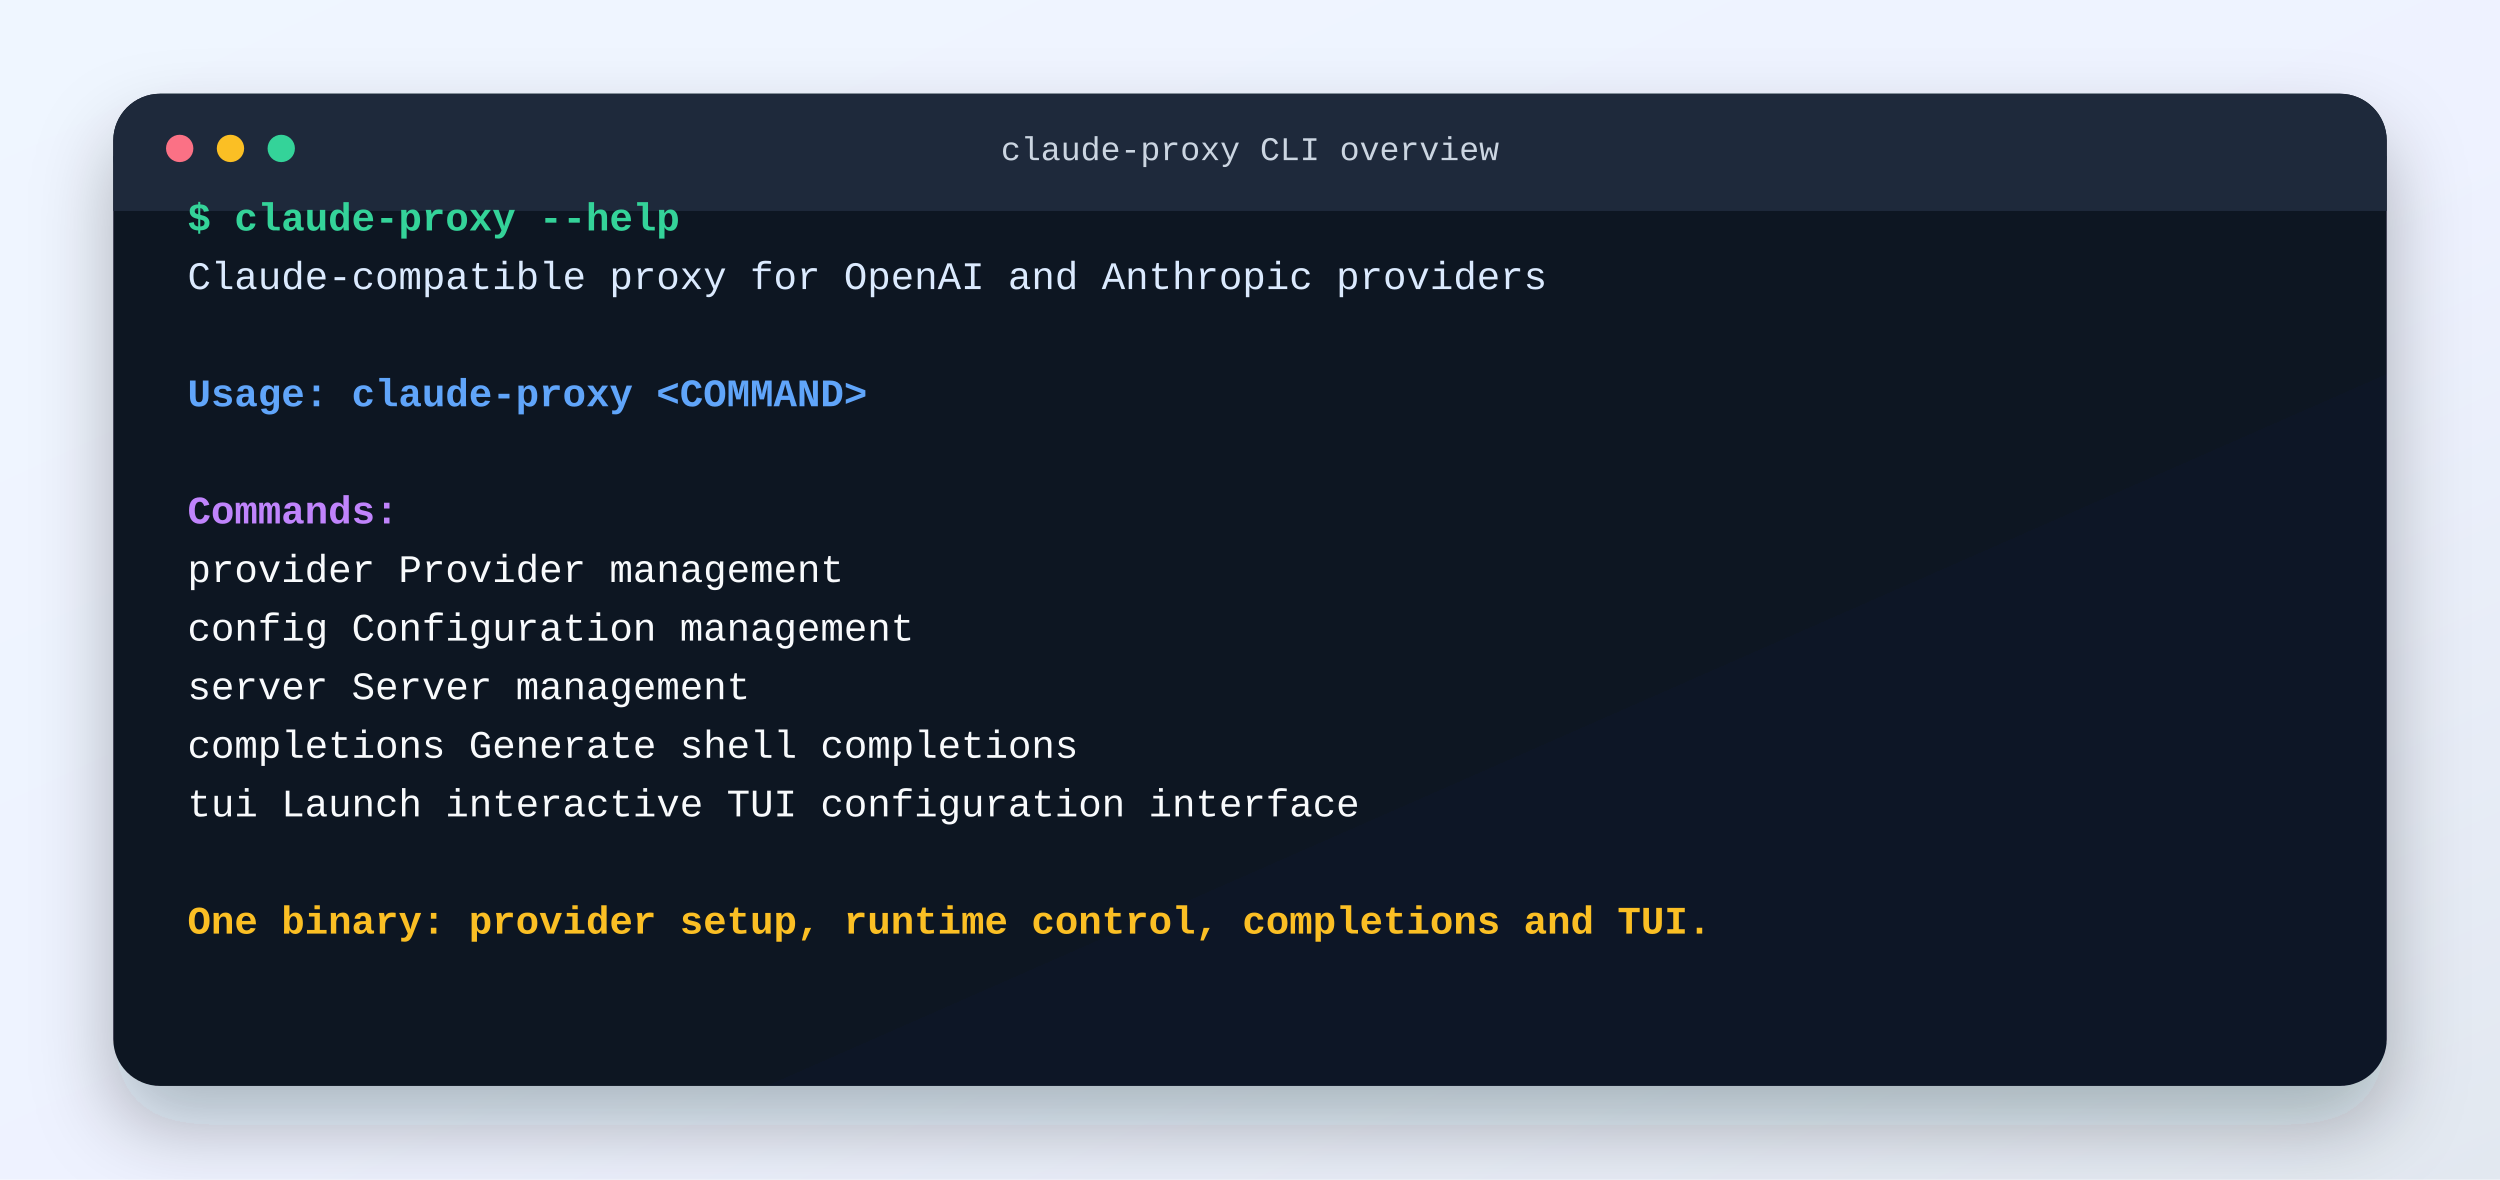
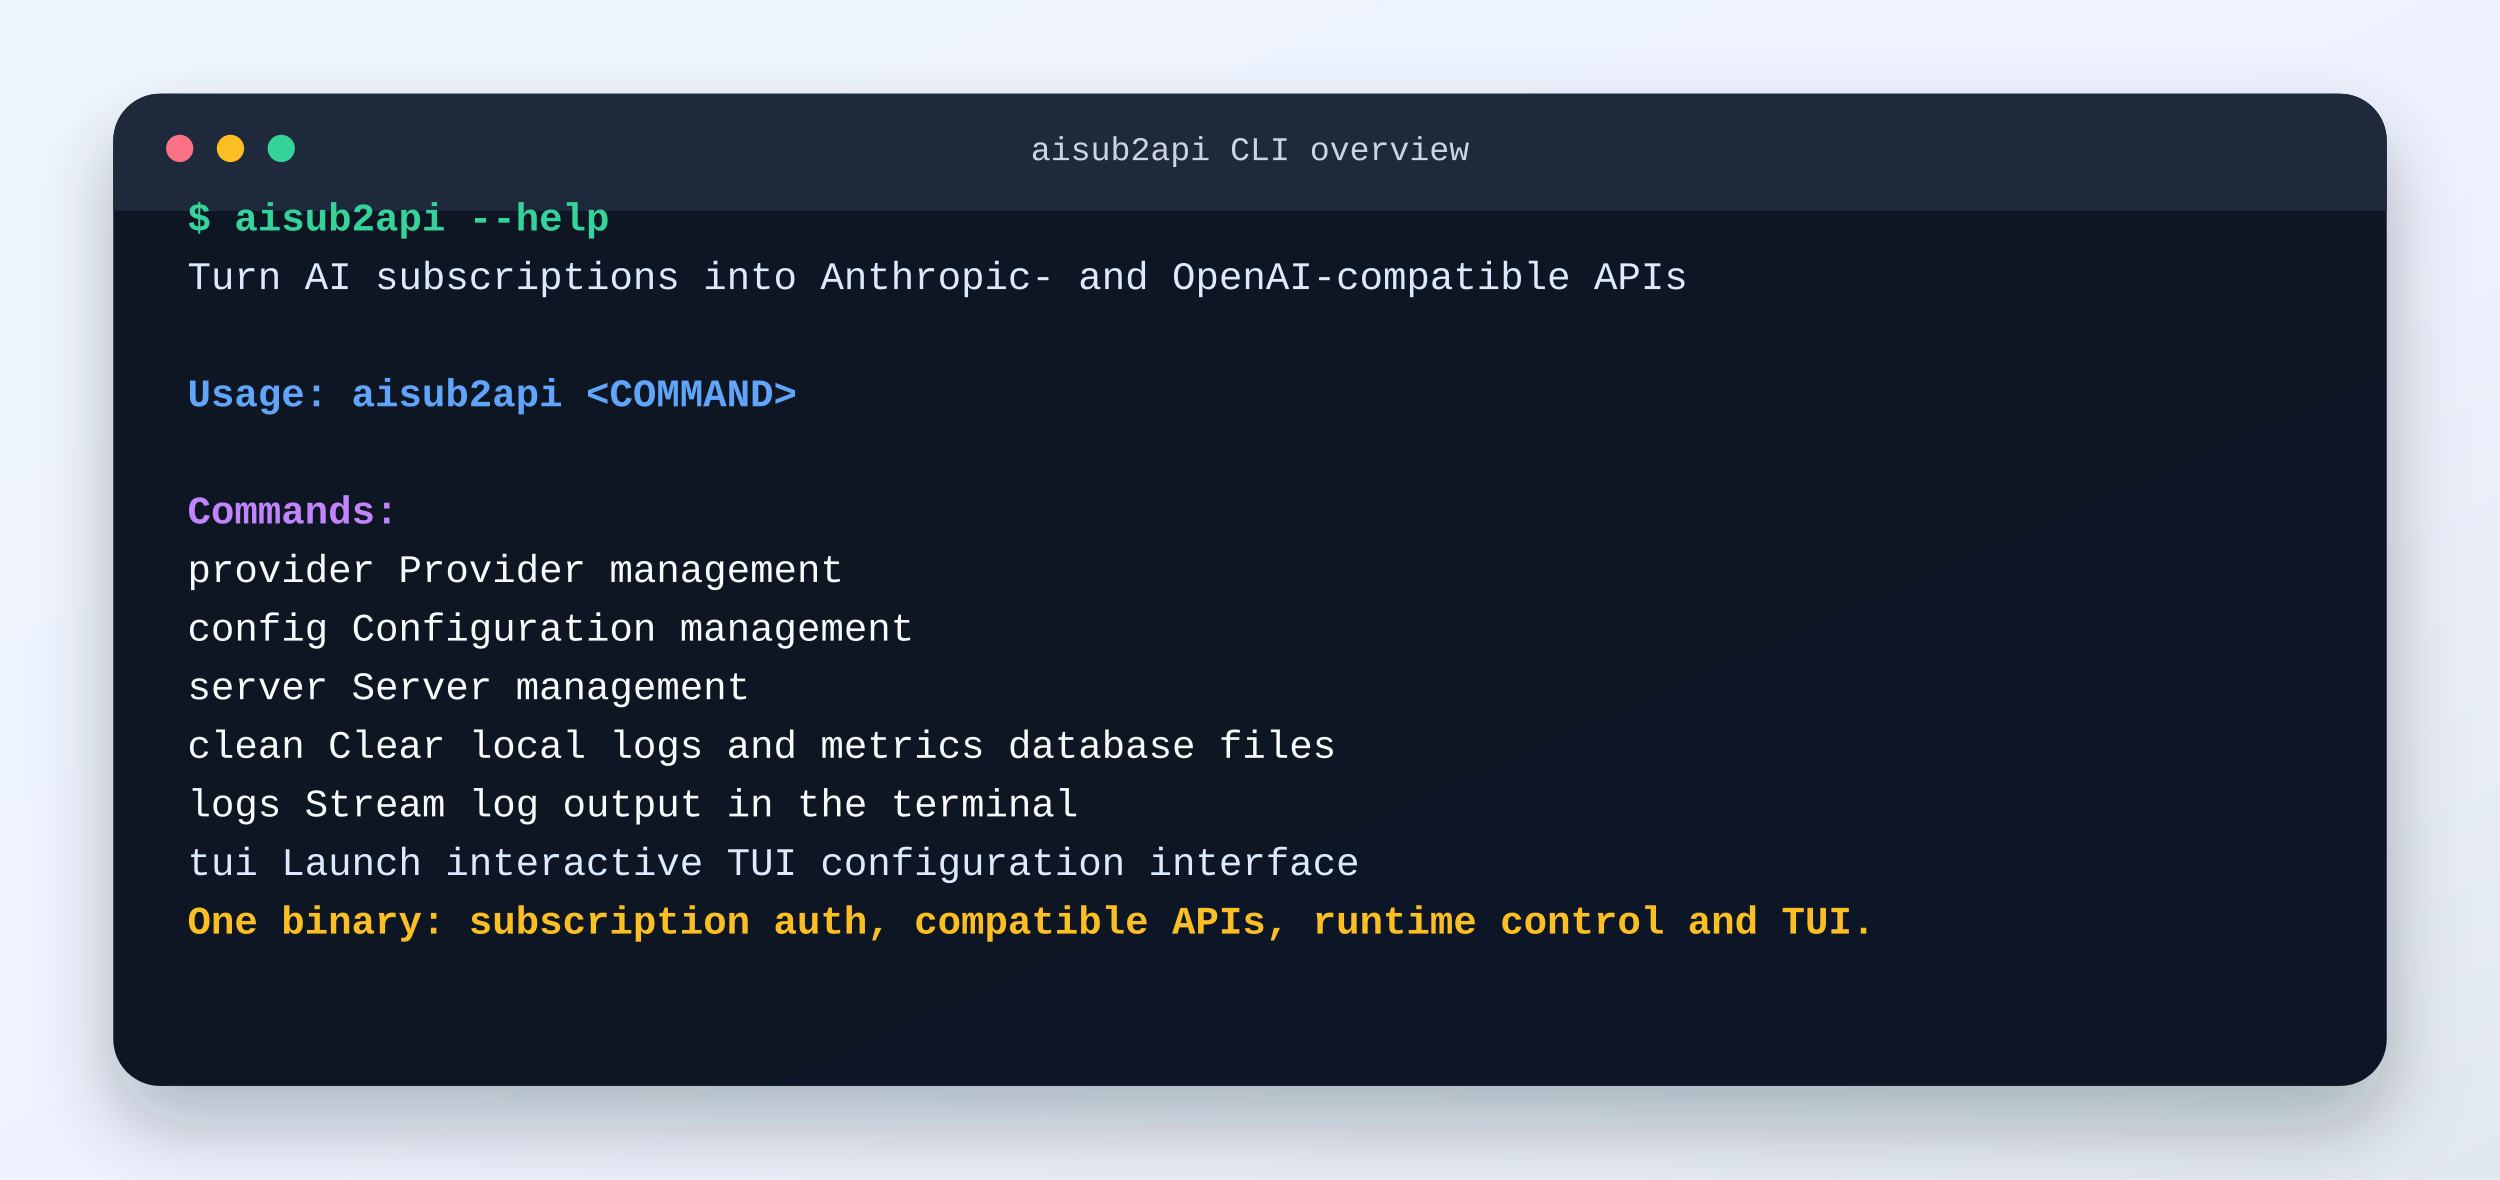
<svg xmlns="http://www.w3.org/2000/svg" width="1280" height="604" viewBox="0 0 1280 604" role="img" aria-labelledby="title desc">
  <defs>
    <linearGradient id="page" x1="0" x2="1" y1="0" y2="1">
      <stop offset="0%" stop-color="#eff6ff" />
      <stop offset="55%" stop-color="#eef2ff" />
      <stop offset="100%" stop-color="#e2e8f0" />
    </linearGradient>
    <linearGradient id="terminal" x1="0" x2="1" y1="0" y2="1">
      <stop offset="0%" stop-color="#0b1220" />
      <stop offset="100%" stop-color="#101827" />
    </linearGradient>
    <filter id="shadow" x="-20%" y="-20%" width="140%" height="140%">
      <feDropShadow dx="0" dy="20" stdDeviation="20" flood-color="#0f172a" flood-opacity="0.28" />
    </filter>
  </defs>
  <rect width="1280" height="604" rx="0" fill="url(#page)" />
  <rect x="58" y="48" width="1164" height="508" rx="24" fill="url(#terminal)" filter="url(#shadow)" />
  <rect x="58" y="48" width="1164" height="56" rx="24" fill="#1e293b" />
  <rect x="58" y="80" width="1164" height="28" fill="#1e293b" />
  <circle cx="92" cy="76" r="7" fill="#fb7185" />
  <circle cx="118" cy="76" r="7" fill="#fbbf24" />
  <circle cx="144" cy="76" r="7" fill="#34d399" />
-   <text x="640" y="82" text-anchor="middle" fill="#cbd5e1" font-family="ui-monospace, SFMono-Regular, Menlo, Monaco, Consolas, 'Liberation Mono', monospace" font-size="17">claude-proxy CLI overview</text>
-   <text x="96" y="118" fill="#34d399" font-family="ui-monospace, SFMono-Regular, Menlo, Monaco, Consolas, 'Liberation Mono', monospace" font-size="20" font-weight="700">$ claude-proxy --help</text>
-   <text x="96" y="148" fill="#dbeafe" font-family="ui-monospace, SFMono-Regular, Menlo, Monaco, Consolas, 'Liberation Mono', monospace" font-size="20" font-weight="400">Claude-compatible proxy for OpenAI and Anthropic providers</text>
+   <text x="640" y="82" text-anchor="middle" fill="#cbd5e1" font-family="ui-monospace, SFMono-Regular, Menlo, Monaco, Consolas, 'Liberation Mono', monospace" font-size="17">aisub2api CLI overview</text>
+   <text x="96" y="118" fill="#34d399" font-family="ui-monospace, SFMono-Regular, Menlo, Monaco, Consolas, 'Liberation Mono', monospace" font-size="20" font-weight="700">$ aisub2api --help</text>
+   <text x="96" y="148" fill="#dbeafe" font-family="ui-monospace, SFMono-Regular, Menlo, Monaco, Consolas, 'Liberation Mono', monospace" font-size="20" font-weight="400">Turn AI subscriptions into Anthropic- and OpenAI-compatible APIs</text>
  <text x="96" y="178" fill="#dbeafe" font-family="ui-monospace, SFMono-Regular, Menlo, Monaco, Consolas, 'Liberation Mono', monospace" font-size="20" font-weight="400" />
-   <text x="96" y="208" fill="#60a5fa" font-family="ui-monospace, SFMono-Regular, Menlo, Monaco, Consolas, 'Liberation Mono', monospace" font-size="20" font-weight="700">Usage: claude-proxy &lt;COMMAND&gt;</text>
+   <text x="96" y="208" fill="#60a5fa" font-family="ui-monospace, SFMono-Regular, Menlo, Monaco, Consolas, 'Liberation Mono', monospace" font-size="20" font-weight="700">Usage: aisub2api &lt;COMMAND&gt;</text>
  <text x="96" y="238" fill="#dbeafe" font-family="ui-monospace, SFMono-Regular, Menlo, Monaco, Consolas, 'Liberation Mono', monospace" font-size="20" font-weight="400" />
  <text x="96" y="268" fill="#c084fc" font-family="ui-monospace, SFMono-Regular, Menlo, Monaco, Consolas, 'Liberation Mono', monospace" font-size="20" font-weight="700">Commands:</text>
  <text x="96" y="298" fill="#f8fafc" font-family="ui-monospace, SFMono-Regular, Menlo, Monaco, Consolas, 'Liberation Mono', monospace" font-size="20" font-weight="400">  provider     Provider management</text>
  <text x="96" y="328" fill="#f8fafc" font-family="ui-monospace, SFMono-Regular, Menlo, Monaco, Consolas, 'Liberation Mono', monospace" font-size="20" font-weight="400">  config       Configuration management</text>
  <text x="96" y="358" fill="#f8fafc" font-family="ui-monospace, SFMono-Regular, Menlo, Monaco, Consolas, 'Liberation Mono', monospace" font-size="20" font-weight="400">  server       Server management</text>
-   <text x="96" y="388" fill="#f8fafc" font-family="ui-monospace, SFMono-Regular, Menlo, Monaco, Consolas, 'Liberation Mono', monospace" font-size="20" font-weight="400">  completions  Generate shell completions</text>
-   <text x="96" y="418" fill="#f8fafc" font-family="ui-monospace, SFMono-Regular, Menlo, Monaco, Consolas, 'Liberation Mono', monospace" font-size="20" font-weight="400">  tui          Launch interactive TUI configuration interface</text>
-   <text x="96" y="448" fill="#dbeafe" font-family="ui-monospace, SFMono-Regular, Menlo, Monaco, Consolas, 'Liberation Mono', monospace" font-size="20" font-weight="400" />
-   <text x="96" y="478" fill="#fbbf24" font-family="ui-monospace, SFMono-Regular, Menlo, Monaco, Consolas, 'Liberation Mono', monospace" font-size="20" font-weight="700">One binary: provider setup, runtime control, completions and TUI.</text>
+   <text x="96" y="388" fill="#f8fafc" font-family="ui-monospace, SFMono-Regular, Menlo, Monaco, Consolas, 'Liberation Mono', monospace" font-size="20" font-weight="400">  clean        Clear local logs and metrics database files</text>
+   <text x="96" y="418" fill="#f8fafc" font-family="ui-monospace, SFMono-Regular, Menlo, Monaco, Consolas, 'Liberation Mono', monospace" font-size="20" font-weight="400">  logs         Stream log output in the terminal</text>
+   <text x="96" y="448" fill="#dbeafe" font-family="ui-monospace, SFMono-Regular, Menlo, Monaco, Consolas, 'Liberation Mono', monospace" font-size="20" font-weight="400">  tui          Launch interactive TUI configuration interface</text>
+   <text x="96" y="478" fill="#fbbf24" font-family="ui-monospace, SFMono-Regular, Menlo, Monaco, Consolas, 'Liberation Mono', monospace" font-size="20" font-weight="700">One binary: subscription auth, compatible APIs, runtime control and TUI.</text>
</svg>
